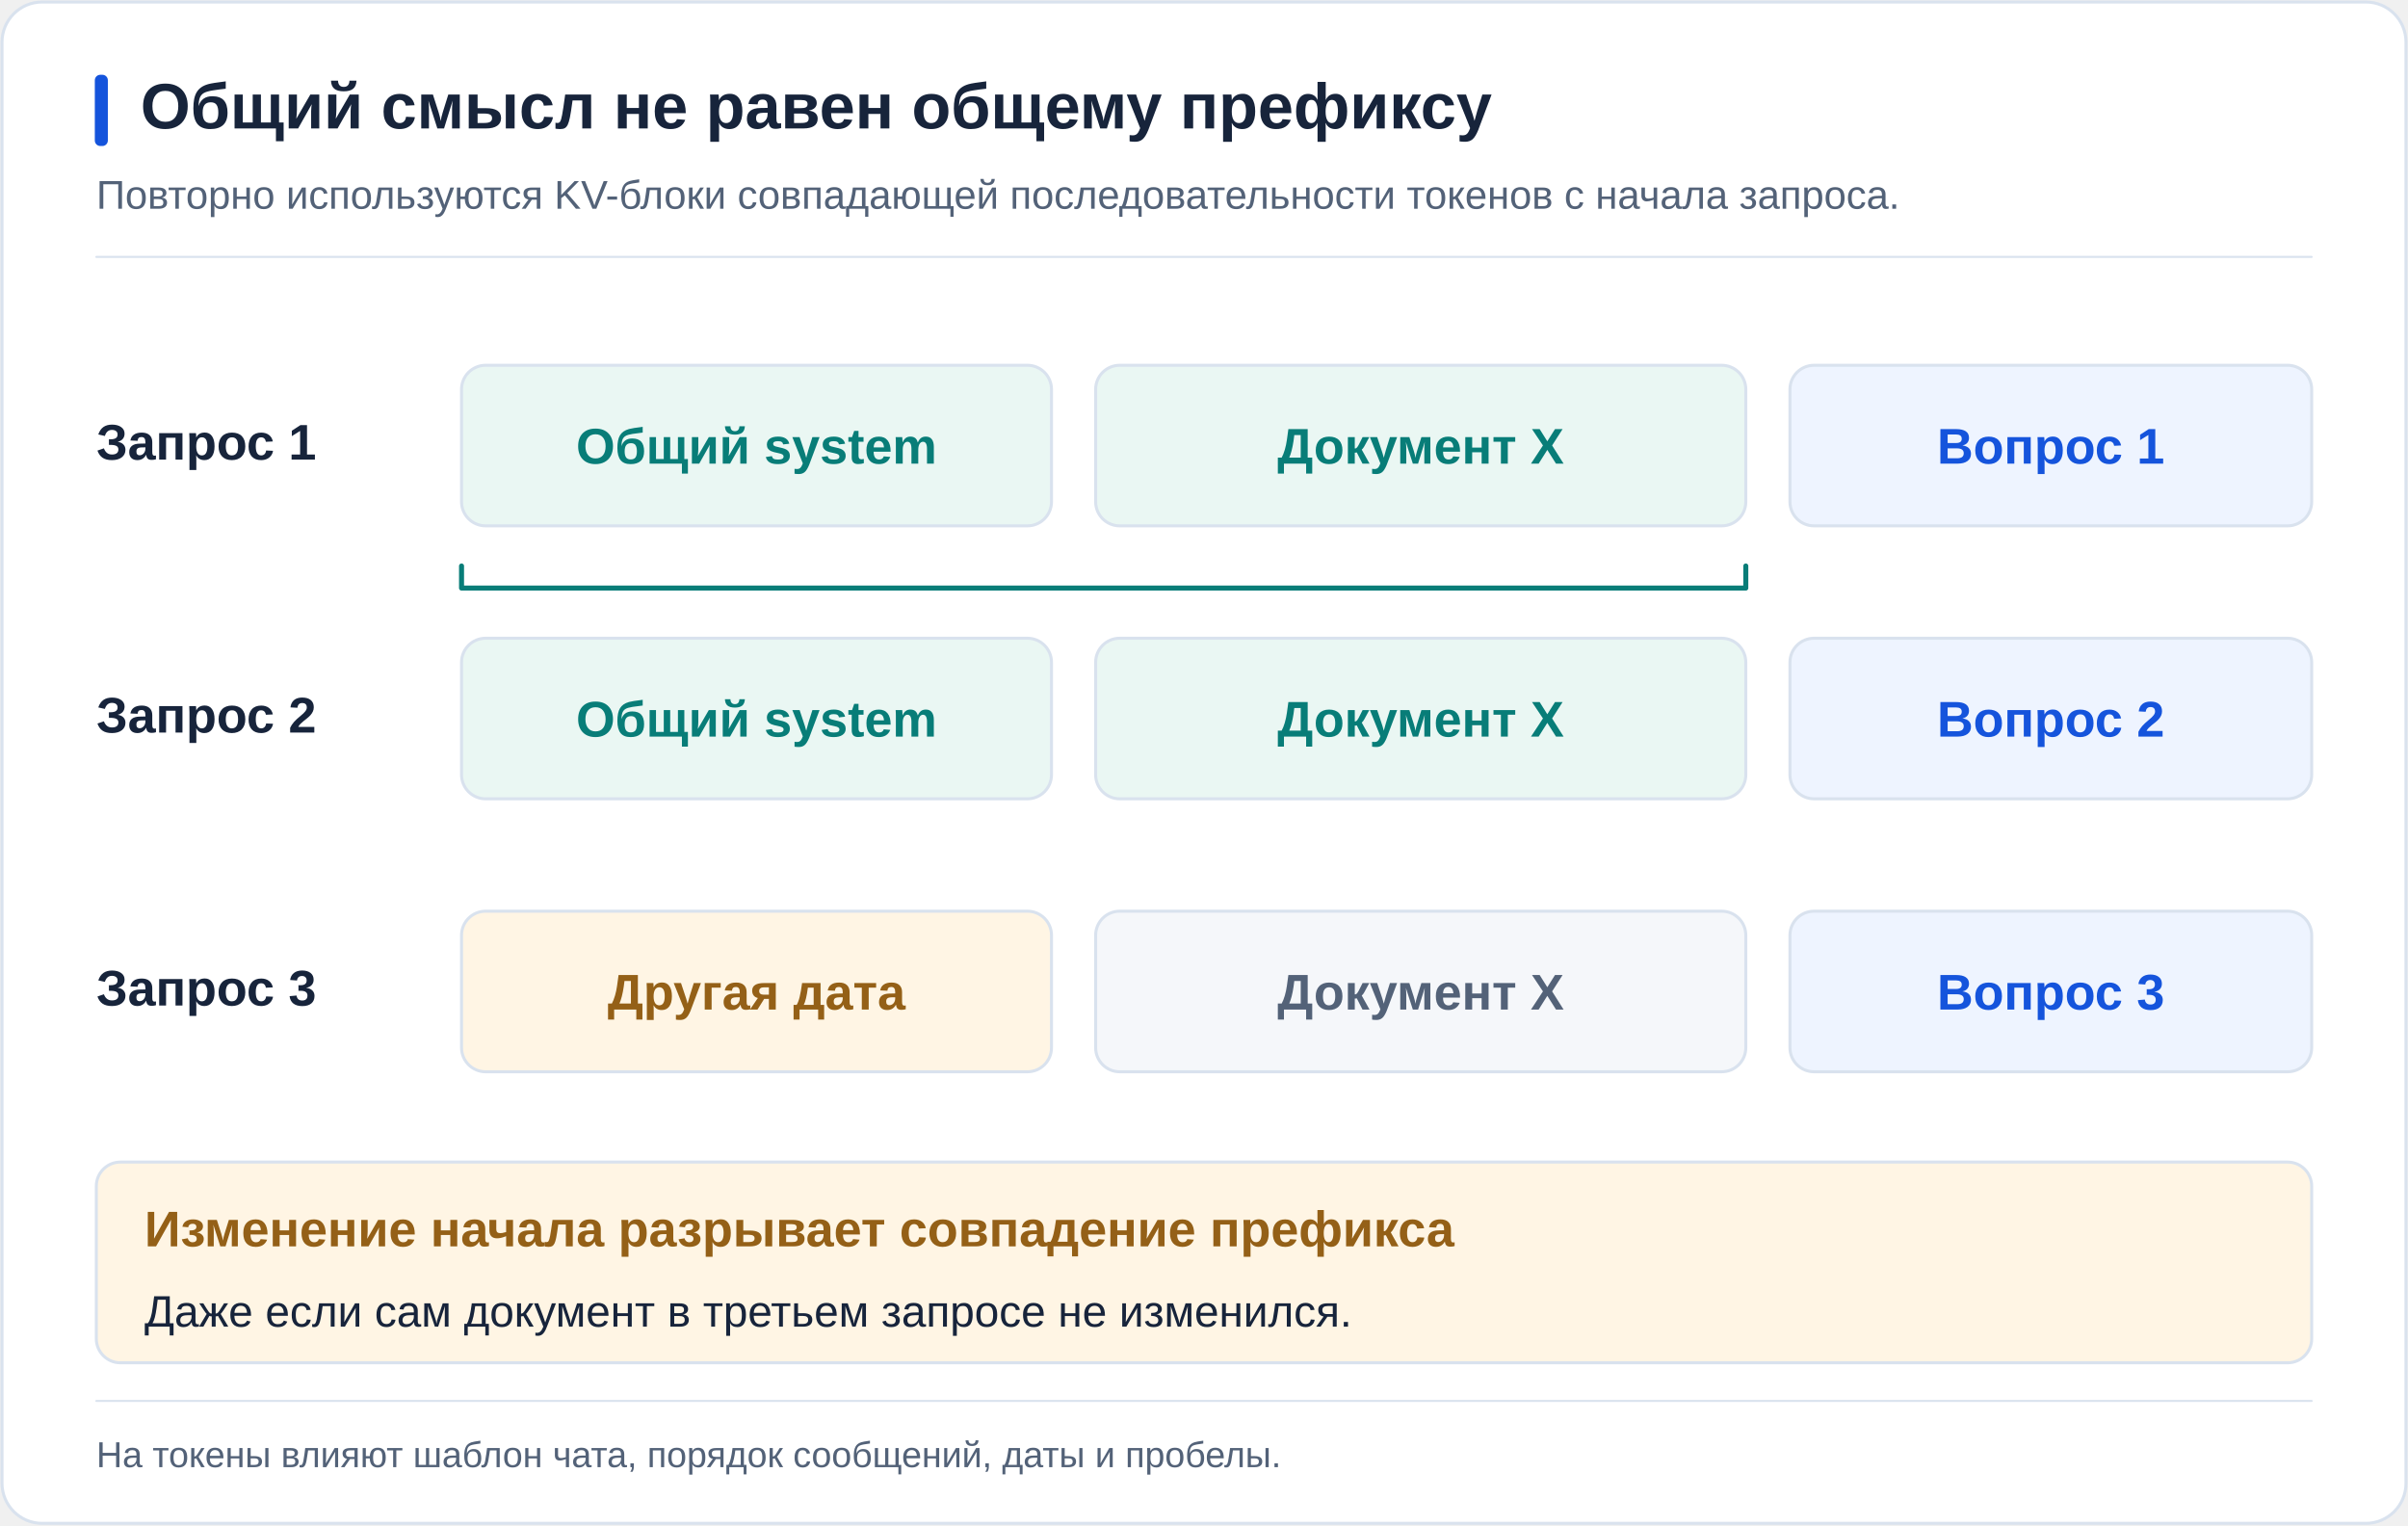
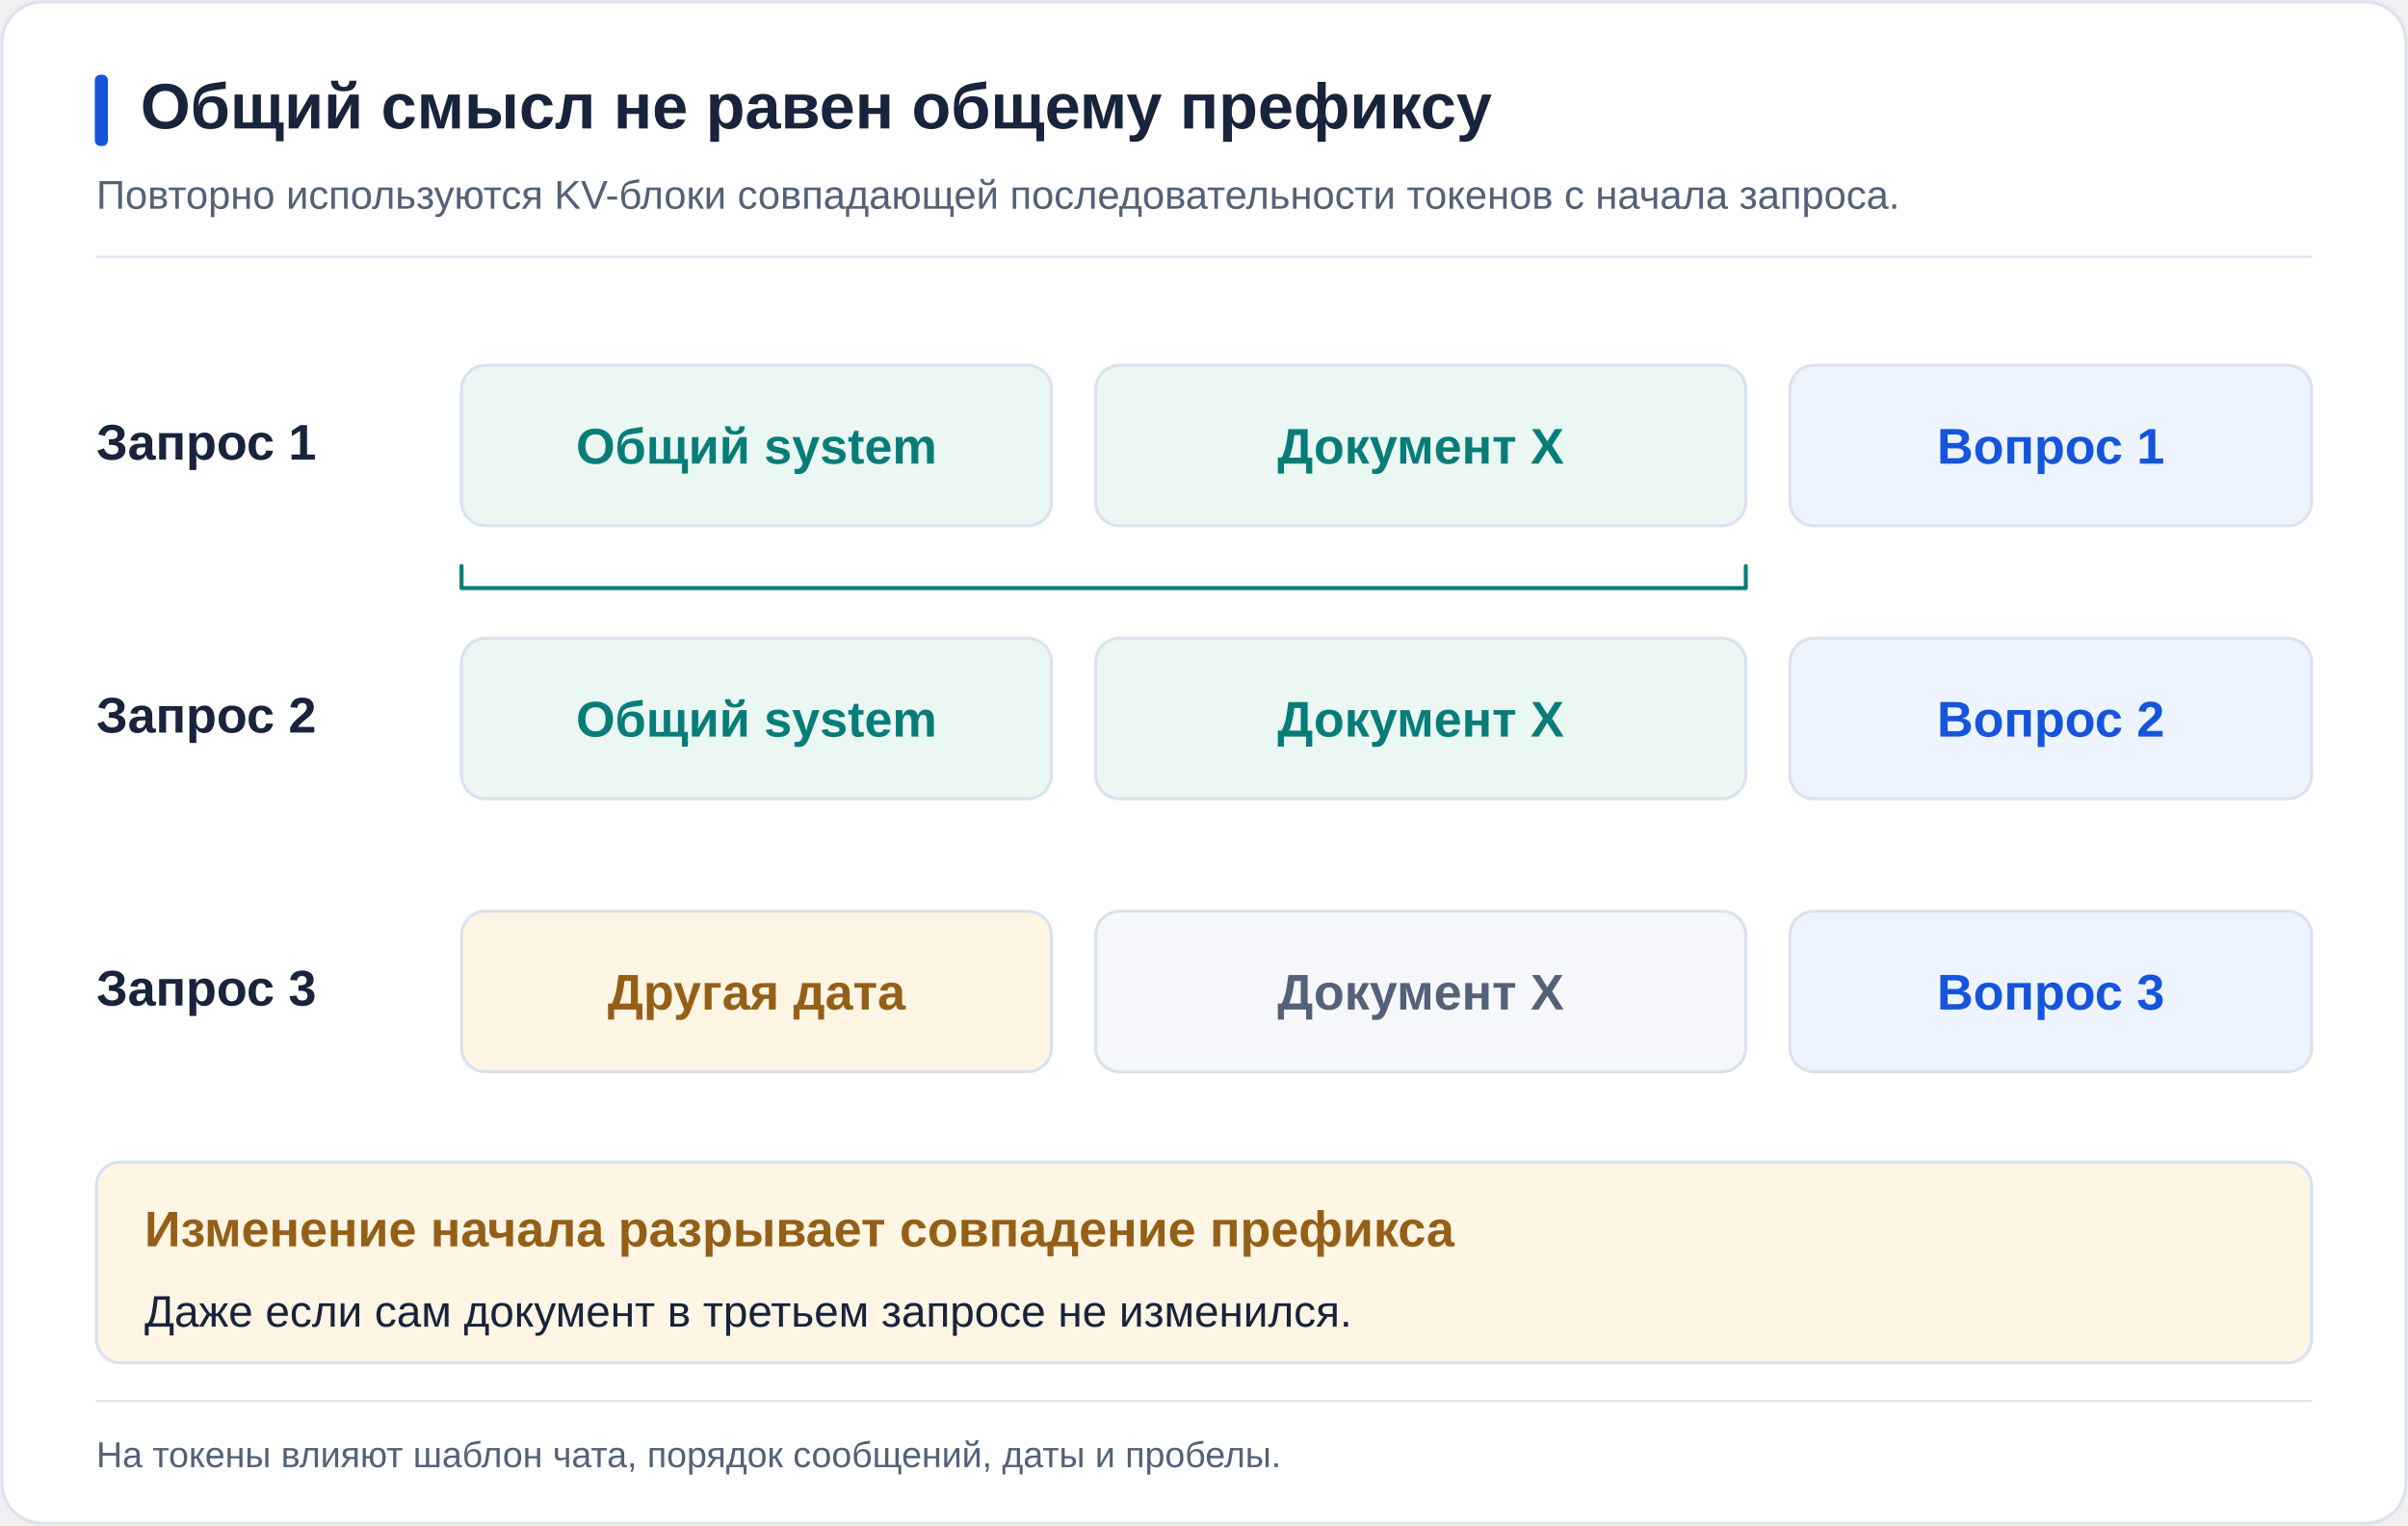
<svg xmlns="http://www.w3.org/2000/svg" width="1200" height="760" viewBox="0 0 1200 760" role="img" aria-labelledby="title desc" data-design="hardfest-v2">
  <defs>
-     <marker id="arrow" viewBox="0 0 10 10" refX="9" refY="5" markerWidth="7" markerHeight="7" orient="auto-start-reverse">
-       <path d="M0 0 10 5 0 10Z" fill="context-stroke" />
+     <marker id="arrow-1554dc" viewBox="0 0 10 10" refX="10" refY="5" markerWidth="10" markerHeight="10" markerUnits="userSpaceOnUse" orient="auto">
+       <path d="M0 0 L10 5 L0 10 Z" fill="#1554dc" />
+     </marker>
+     <marker id="arrow-087d78" viewBox="0 0 10 10" refX="10" refY="5" markerWidth="10" markerHeight="10" markerUnits="userSpaceOnUse" orient="auto">
+       <path d="M0 0 L10 5 L0 10 Z" fill="#087d78" />
+     </marker>
+     <marker id="arrow-7041b8" viewBox="0 0 10 10" refX="10" refY="5" markerWidth="10" markerHeight="10" markerUnits="userSpaceOnUse" orient="auto">
+       <path d="M0 0 L10 5 L0 10 Z" fill="#7041b8" />
+     </marker>
+     <marker id="arrow-536278" viewBox="0 0 10 10" refX="10" refY="5" markerWidth="10" markerHeight="10" markerUnits="userSpaceOnUse" orient="auto">
+       <path d="M0 0 L10 5 L0 10 Z" fill="#536278" />
    </marker>
  </defs>
  <style>text{font-family:Arial,Helvetica,sans-serif;font-variant-numeric:tabular-nums}</style>
  <rect x="1" y="1" width="1198" height="758" rx="20" fill="#ffffff" stroke="#d9e2ee" stroke-width="1.5" />
  <rect x="48" y="38" width="5" height="34" rx="2" fill="#1554dc" stroke="#1554dc" stroke-width="1.5" />
  <text x="70" y="64" font-size="32" fill="#17243b" text-anchor="start" font-weight="700" data-max-width="1082">
    <tspan x="70" dy="0">Общий смысл не равен общему префиксу</tspan>
  </text>
  <text x="48" y="104" font-size="20" fill="#536278" text-anchor="start" data-max-width="1104">
    <tspan x="48" dy="0">Повторно используются KV-блоки совпадающей последовательности токенов с начала запроса.</tspan>
  </text>
  <path d="M48 128 H1152" fill="none" stroke="#d9e2ee" stroke-width="1" stroke-linejoin="round" stroke-linecap="round" />
  <text x="48" y="229" font-size="25" fill="#17243b" text-anchor="start" font-weight="700">
    <tspan x="48" dy="0">Запрос 1</tspan>
  </text>
  <rect x="230" y="182" width="294" height="80" rx="12" fill="#eaf7f3" stroke="#d9e2ee" stroke-width="1.5" />
  <text x="377.0" y="231" font-size="25" fill="#087d78" text-anchor="middle" font-weight="700">
    <tspan x="377.0" dy="0">Общий system</tspan>
  </text>
  <rect x="546" y="182" width="324" height="80" rx="12" fill="#eaf7f3" stroke="#d9e2ee" stroke-width="1.5" />
  <text x="708.0" y="231" font-size="25" fill="#087d78" text-anchor="middle" font-weight="700">
    <tspan x="708.0" dy="0">Документ X</tspan>
  </text>
  <rect x="892" y="182" width="260" height="80" rx="12" fill="#eef4ff" stroke="#d9e2ee" stroke-width="1.5" />
  <text x="1022.0" y="231" font-size="25" fill="#1554dc" text-anchor="middle" font-weight="700">
    <tspan x="1022.0" dy="0">Вопрос 1</tspan>
  </text>
  <text x="48" y="365" font-size="25" fill="#17243b" text-anchor="start" font-weight="700">
    <tspan x="48" dy="0">Запрос 2</tspan>
  </text>
  <rect x="230" y="318" width="294" height="80" rx="12" fill="#eaf7f3" stroke="#d9e2ee" stroke-width="1.5" />
  <text x="377.0" y="367" font-size="25" fill="#087d78" text-anchor="middle" font-weight="700">
    <tspan x="377.0" dy="0">Общий system</tspan>
  </text>
  <rect x="546" y="318" width="324" height="80" rx="12" fill="#eaf7f3" stroke="#d9e2ee" stroke-width="1.5" />
  <text x="708.0" y="367" font-size="25" fill="#087d78" text-anchor="middle" font-weight="700">
    <tspan x="708.0" dy="0">Документ X</tspan>
  </text>
  <rect x="892" y="318" width="260" height="80" rx="12" fill="#eef4ff" stroke="#d9e2ee" stroke-width="1.5" />
  <text x="1022.0" y="367" font-size="25" fill="#1554dc" text-anchor="middle" font-weight="700">
    <tspan x="1022.0" dy="0">Вопрос 2</tspan>
  </text>
  <text x="48" y="501" font-size="25" fill="#17243b" text-anchor="start" font-weight="700">
    <tspan x="48" dy="0">Запрос 3</tspan>
  </text>
  <rect x="230" y="454" width="294" height="80" rx="12" fill="#fff5e4" stroke="#d9e2ee" stroke-width="1.5" />
  <text x="377.0" y="503" font-size="25" fill="#946017" text-anchor="middle" font-weight="700">
    <tspan x="377.0" dy="0">Другая дата</tspan>
  </text>
  <rect x="546" y="454" width="324" height="80" rx="12" fill="#f5f7fa" stroke="#d9e2ee" stroke-width="1.5" />
  <text x="708.0" y="503" font-size="25" fill="#536278" text-anchor="middle" font-weight="700">
    <tspan x="708.0" dy="0">Документ X</tspan>
  </text>
  <rect x="892" y="454" width="260" height="80" rx="12" fill="#eef4ff" stroke="#d9e2ee" stroke-width="1.5" />
  <text x="1022.0" y="503" font-size="25" fill="#1554dc" text-anchor="middle" font-weight="700">
    <tspan x="1022.0" dy="0">Вопрос 3</tspan>
  </text>
-   <path d="M230 282 V293 H870 V282" fill="none" stroke="#087d78" stroke-width="2.5" stroke-linejoin="round" stroke-linecap="round" />
-   <rect x="48" y="579" width="1104" height="100" rx="12" fill="#fff5e4" stroke="#d9e2ee" stroke-width="1.5" />
+   <path d="M230 282 V293 H870 V282" fill="none" stroke="#087d78" stroke-width="2" stroke-linejoin="round" stroke-linecap="round" />
+   <rect x="48" y="579" width="1104" height="100" rx="12" fill="#fff5e4" stroke="#d9e2ee" stroke-width="1.5" data-node="true" />
  <text x="72" y="621" font-size="25" fill="#946017" text-anchor="start" font-weight="700" data-max-width="1056">
    <tspan x="72" dy="0">Изменение начала разрывает совпадение префикса</tspan>
  </text>
  <text x="72" y="661" font-size="22" fill="#17243b" text-anchor="start" data-max-width="1056">
    <tspan x="72" dy="0">Даже если сам документ в третьем запросе не изменился.</tspan>
  </text>
  <path d="M48 698 H1152" fill="none" stroke="#d9e2ee" stroke-width="1" stroke-linejoin="round" stroke-linecap="round" />
  <text x="48" y="731" font-size="18" fill="#536278" text-anchor="start" data-max-width="1104">
    <tspan x="48" dy="0">На токены влияют шаблон чата, порядок сообщений, даты и пробелы.</tspan>
  </text>
</svg>
